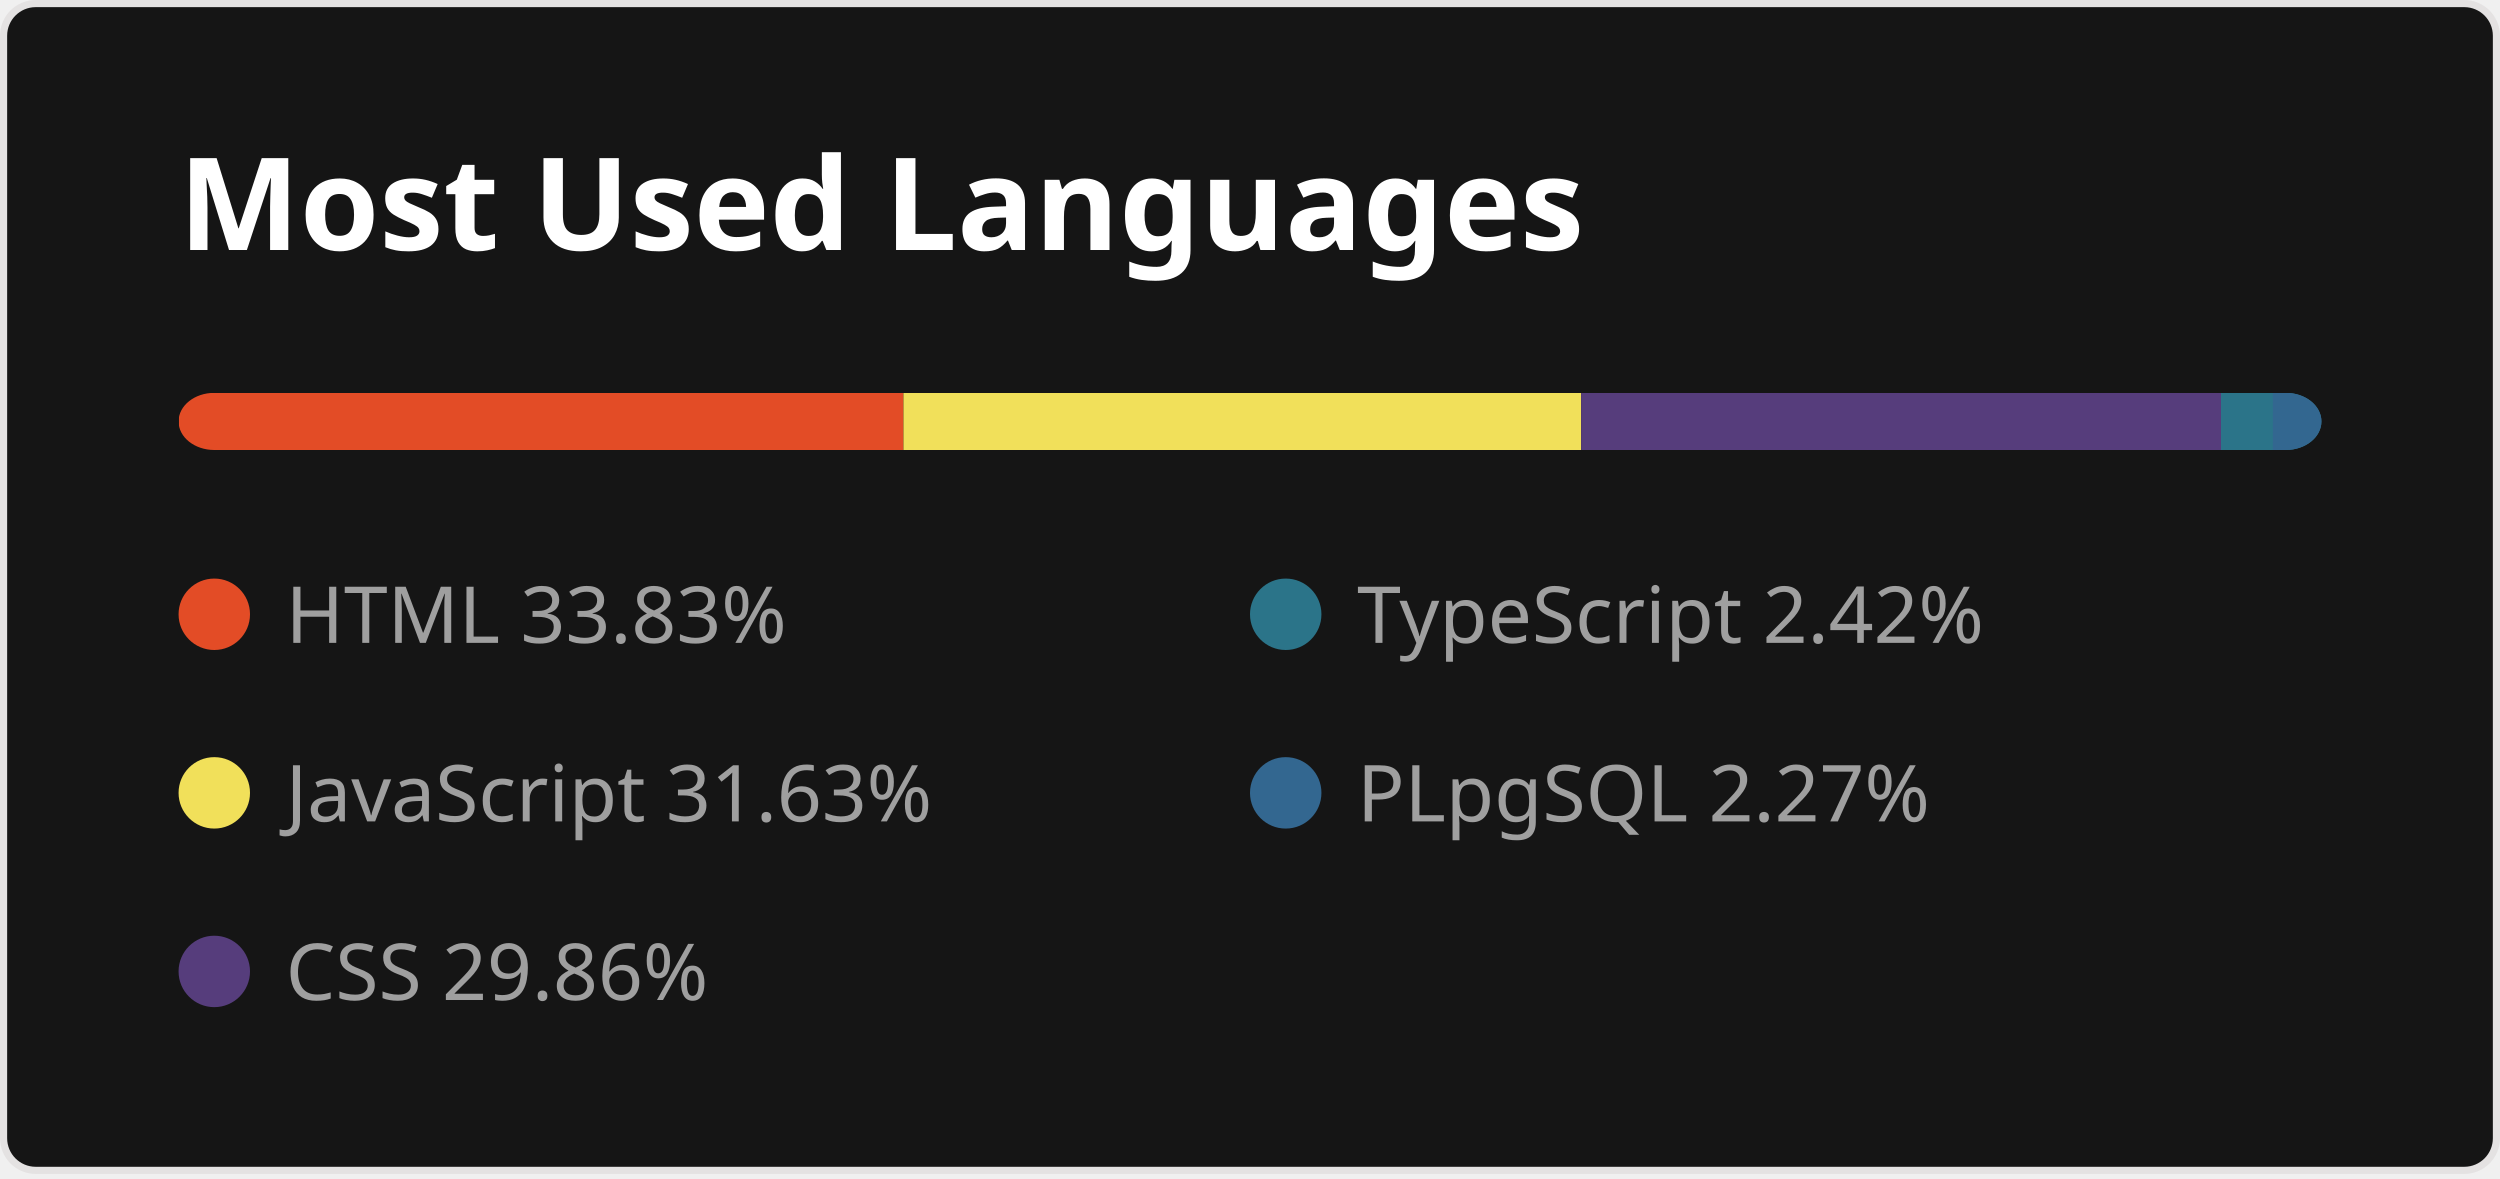
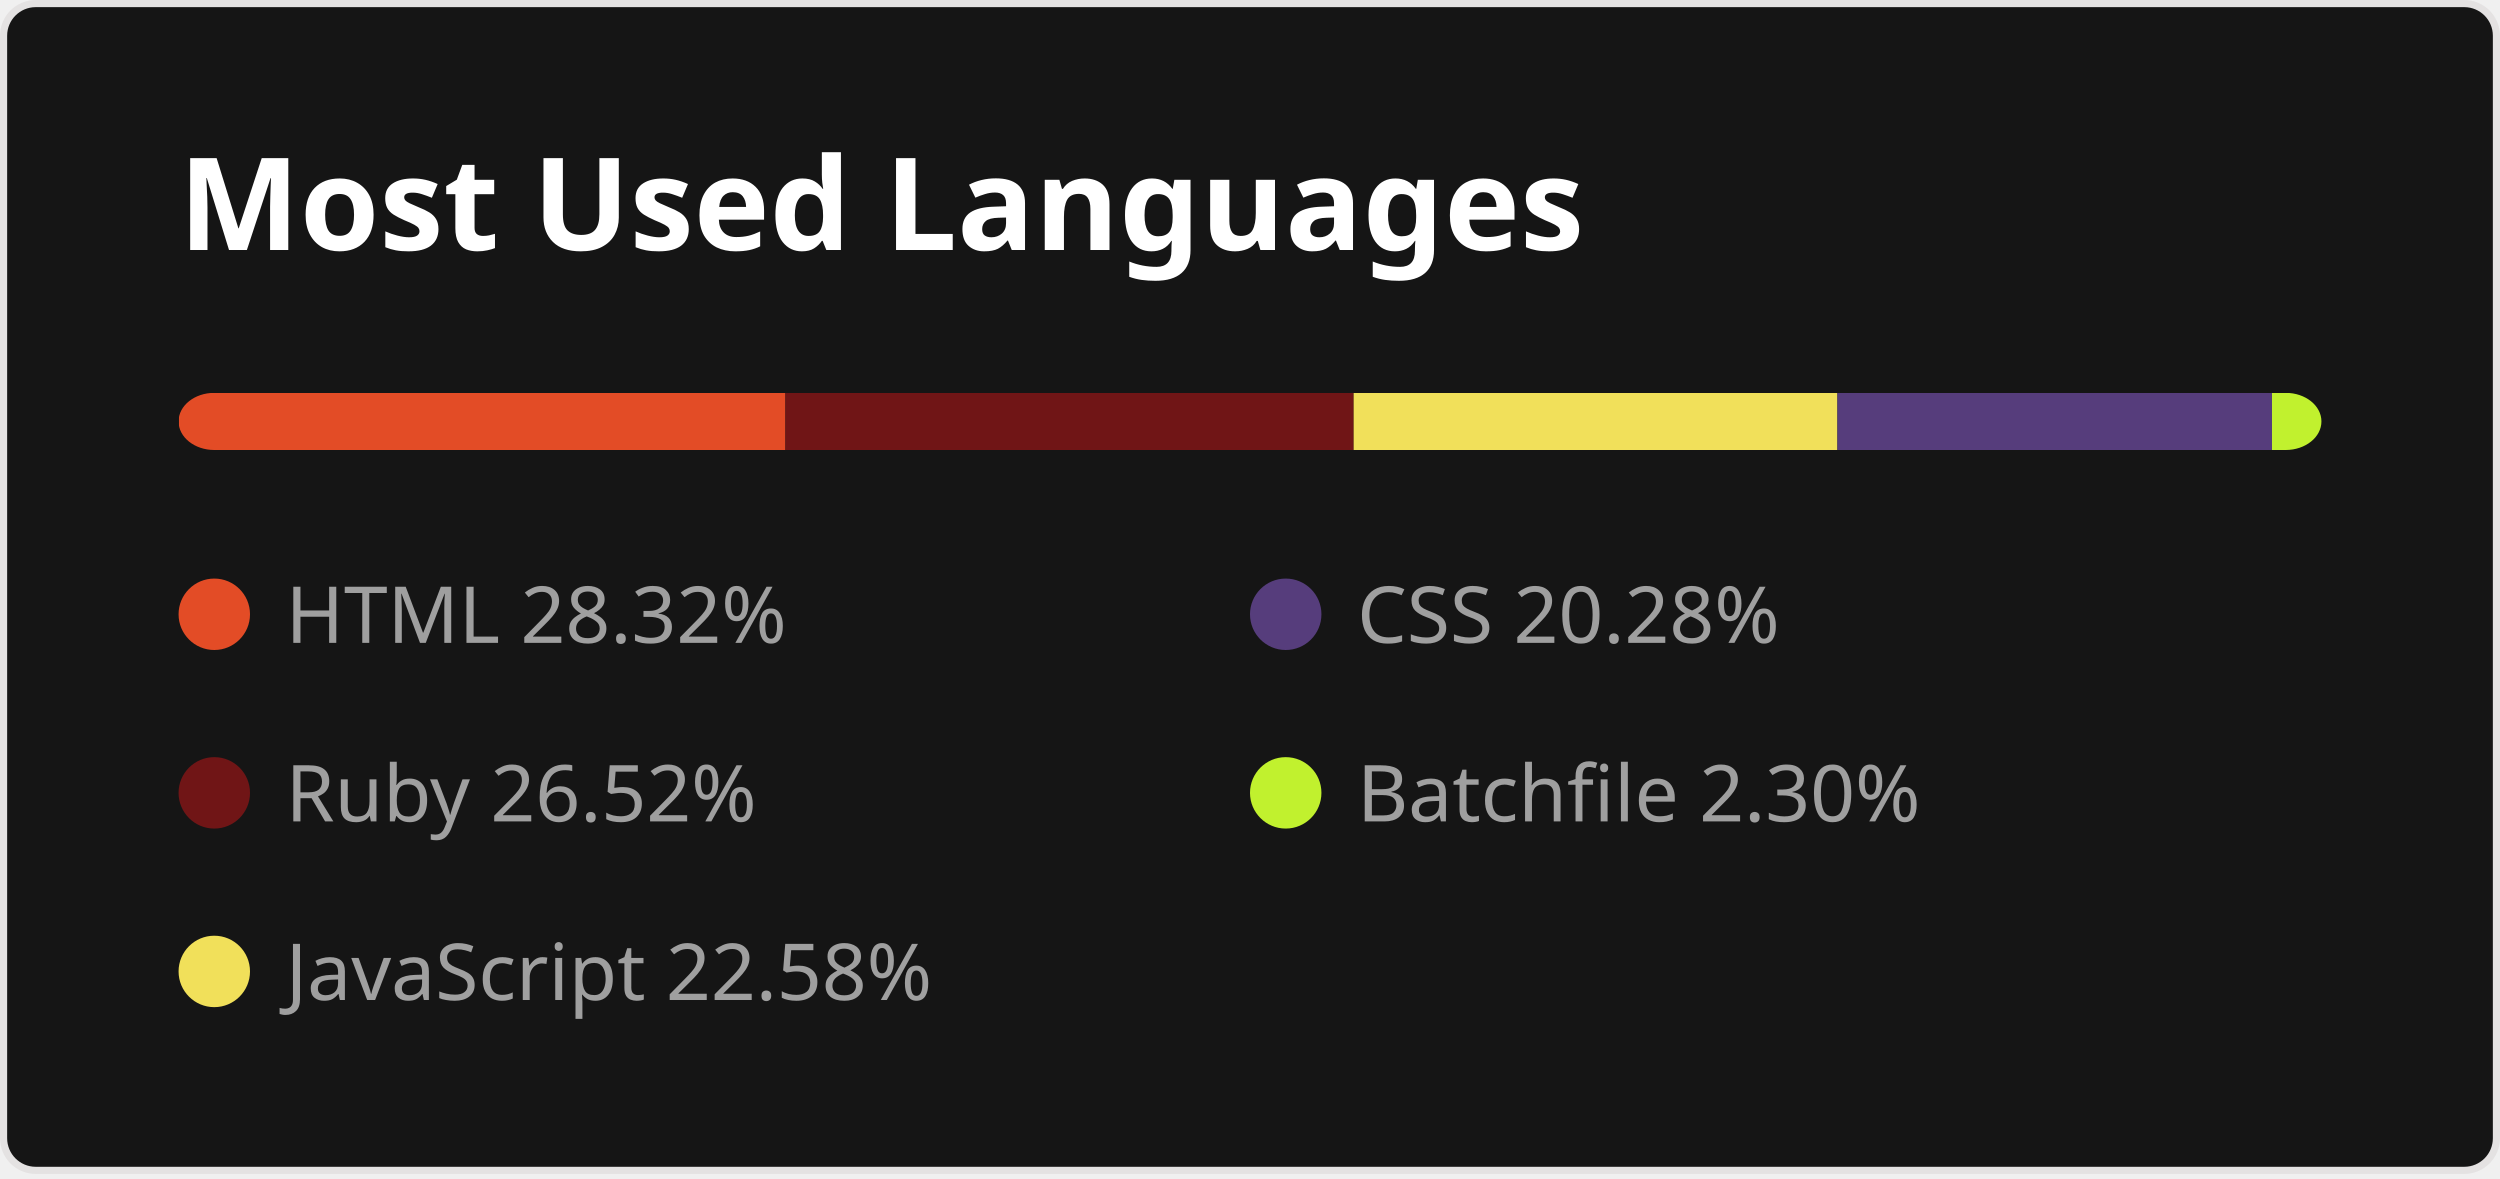
<svg xmlns="http://www.w3.org/2000/svg" width="350" height="165" viewBox="0 0 350 165" fill="none">
  <style>
          .header {
            font: 600 18px 'Segoe UI', Ubuntu, Sans-Serif;
            fill: #fff;
            animation: fadeInAnimation 0.8s ease-in-out forwards;
          }
          @supports(-moz-appearance: auto) {
            /* Selector detects Firefox */
            .header { font-size: 15.5px; }
          }
          .lang-name { font: 400 11px 'Segoe UI', Ubuntu, Sans-Serif; fill: #9f9f9f }

          
    /* Animations */
    @keyframes scaleInAnimation {
      from {
        transform: translate(-5px, 5px) scale(0);
      }
      to {
        transform: translate(-5px, 5px) scale(1);
      }
    }
    @keyframes fadeInAnimation {
      from {
        opacity: 0;
      }
      to {
        opacity: 1;
      }
    }
  
          * { animation-duration: 0s !important; animation-delay: 0s !important; }
        </style>
  <rect data-testid="card-bg" x="0.5" y="0.5" rx="4.5" height="99%" stroke="#e4e2e2" width="349" fill="#151515" stroke-opacity="1" />
  <g data-testid="card-title" transform="translate(25, 35)">
    <g transform="translate(0, 0)">
      <text x="0" y="0" class="header" data-testid="header">Most Used Languages</text>
    </g>
  </g>
  <g data-testid="main-card-body" transform="translate(0, 55)">
    <svg data-testid="lang-items" x="25">
      <mask id="rect-mask">
        <rect x="0" y="0" width="300" height="8" fill="white" rx="5" />
      </mask>
-       <rect mask="url(#rect-mask)" data-testid="lang-progress" x="0" y="0" width="101.48" height="8" fill="#e34c26" />
-       <rect mask="url(#rect-mask)" data-testid="lang-progress" x="101.48" y="0" width="94.88" height="8" fill="#f1e05a" />
-       <rect mask="url(#rect-mask)" data-testid="lang-progress" x="196.36" y="0" width="89.58" height="8" fill="#563d7c" />
-       <rect mask="url(#rect-mask)" data-testid="lang-progress" x="285.94" y="0" width="17.26" height="8" fill="#2b7489" />
-       <rect mask="url(#rect-mask)" data-testid="lang-progress" x="293.2" y="0" width="16.8" height="8" fill="#336790" />
+       <rect mask="url(#rect-mask)" data-testid="lang-progress" x="0" y="0" width="84.96" height="8" fill="#e34c26" />
+       <rect mask="url(#rect-mask)" data-testid="lang-progress" x="84.96" y="0" width="79.55" height="8" fill="#701516" />
+       <rect mask="url(#rect-mask)" data-testid="lang-progress" x="164.51" y="0" width="67.73" height="8" fill="#f1e05a" />
+       <rect mask="url(#rect-mask)" data-testid="lang-progress" x="232.24" y="0" width="60.84" height="8" fill="#563d7c" />
+       <rect mask="url(#rect-mask)" data-testid="lang-progress" x="293.08" y="0" width="16.91" height="8" fill="#C1F12E" />
      <g transform="translate(0, 25)">
        <g transform="translate(0, 0)">
          <g transform="translate(0, 0)">
            <g>
              <circle cx="5" cy="6" r="5" fill="#e34c26" />
              <text data-testid="lang-name" x="15" y="10" class="lang-name">
-         HTML 33.83%
+         HTML 28.32%
      </text>
            </g>
          </g>
          <g transform="translate(0, 25)">
            <g>
-               <circle cx="5" cy="6" r="5" fill="#f1e05a" />
+               <circle cx="5" cy="6" r="5" fill="#701516" />
              <text data-testid="lang-name" x="15" y="10" class="lang-name">
-         JavaScript 31.63%
+         Ruby 26.52%
      </text>
            </g>
          </g>
          <g transform="translate(0, 50)">
            <g>
-               <circle cx="5" cy="6" r="5" fill="#563d7c" />
+               <circle cx="5" cy="6" r="5" fill="#f1e05a" />
              <text data-testid="lang-name" x="15" y="10" class="lang-name">
-         CSS 29.86%
+         JavaScript 22.58%
      </text>
            </g>
          </g>
        </g>
        <g transform="translate(150, 0)">
          <g transform="translate(0, 0)">
            <g>
-               <circle cx="5" cy="6" r="5" fill="#2b7489" />
+               <circle cx="5" cy="6" r="5" fill="#563d7c" />
              <text data-testid="lang-name" x="15" y="10" class="lang-name">
-         TypeScript 2.42%
+         CSS 20.28%
      </text>
            </g>
          </g>
          <g transform="translate(0, 25)">
            <g>
-               <circle cx="5" cy="6" r="5" fill="#336790" />
+               <circle cx="5" cy="6" r="5" fill="#C1F12E" />
              <text data-testid="lang-name" x="15" y="10" class="lang-name">
-         PLpgSQL 2.27%
+         Batchfile 2.30%
      </text>
            </g>
          </g>
        </g>
      </g>
    </svg>
  </g>
</svg>
